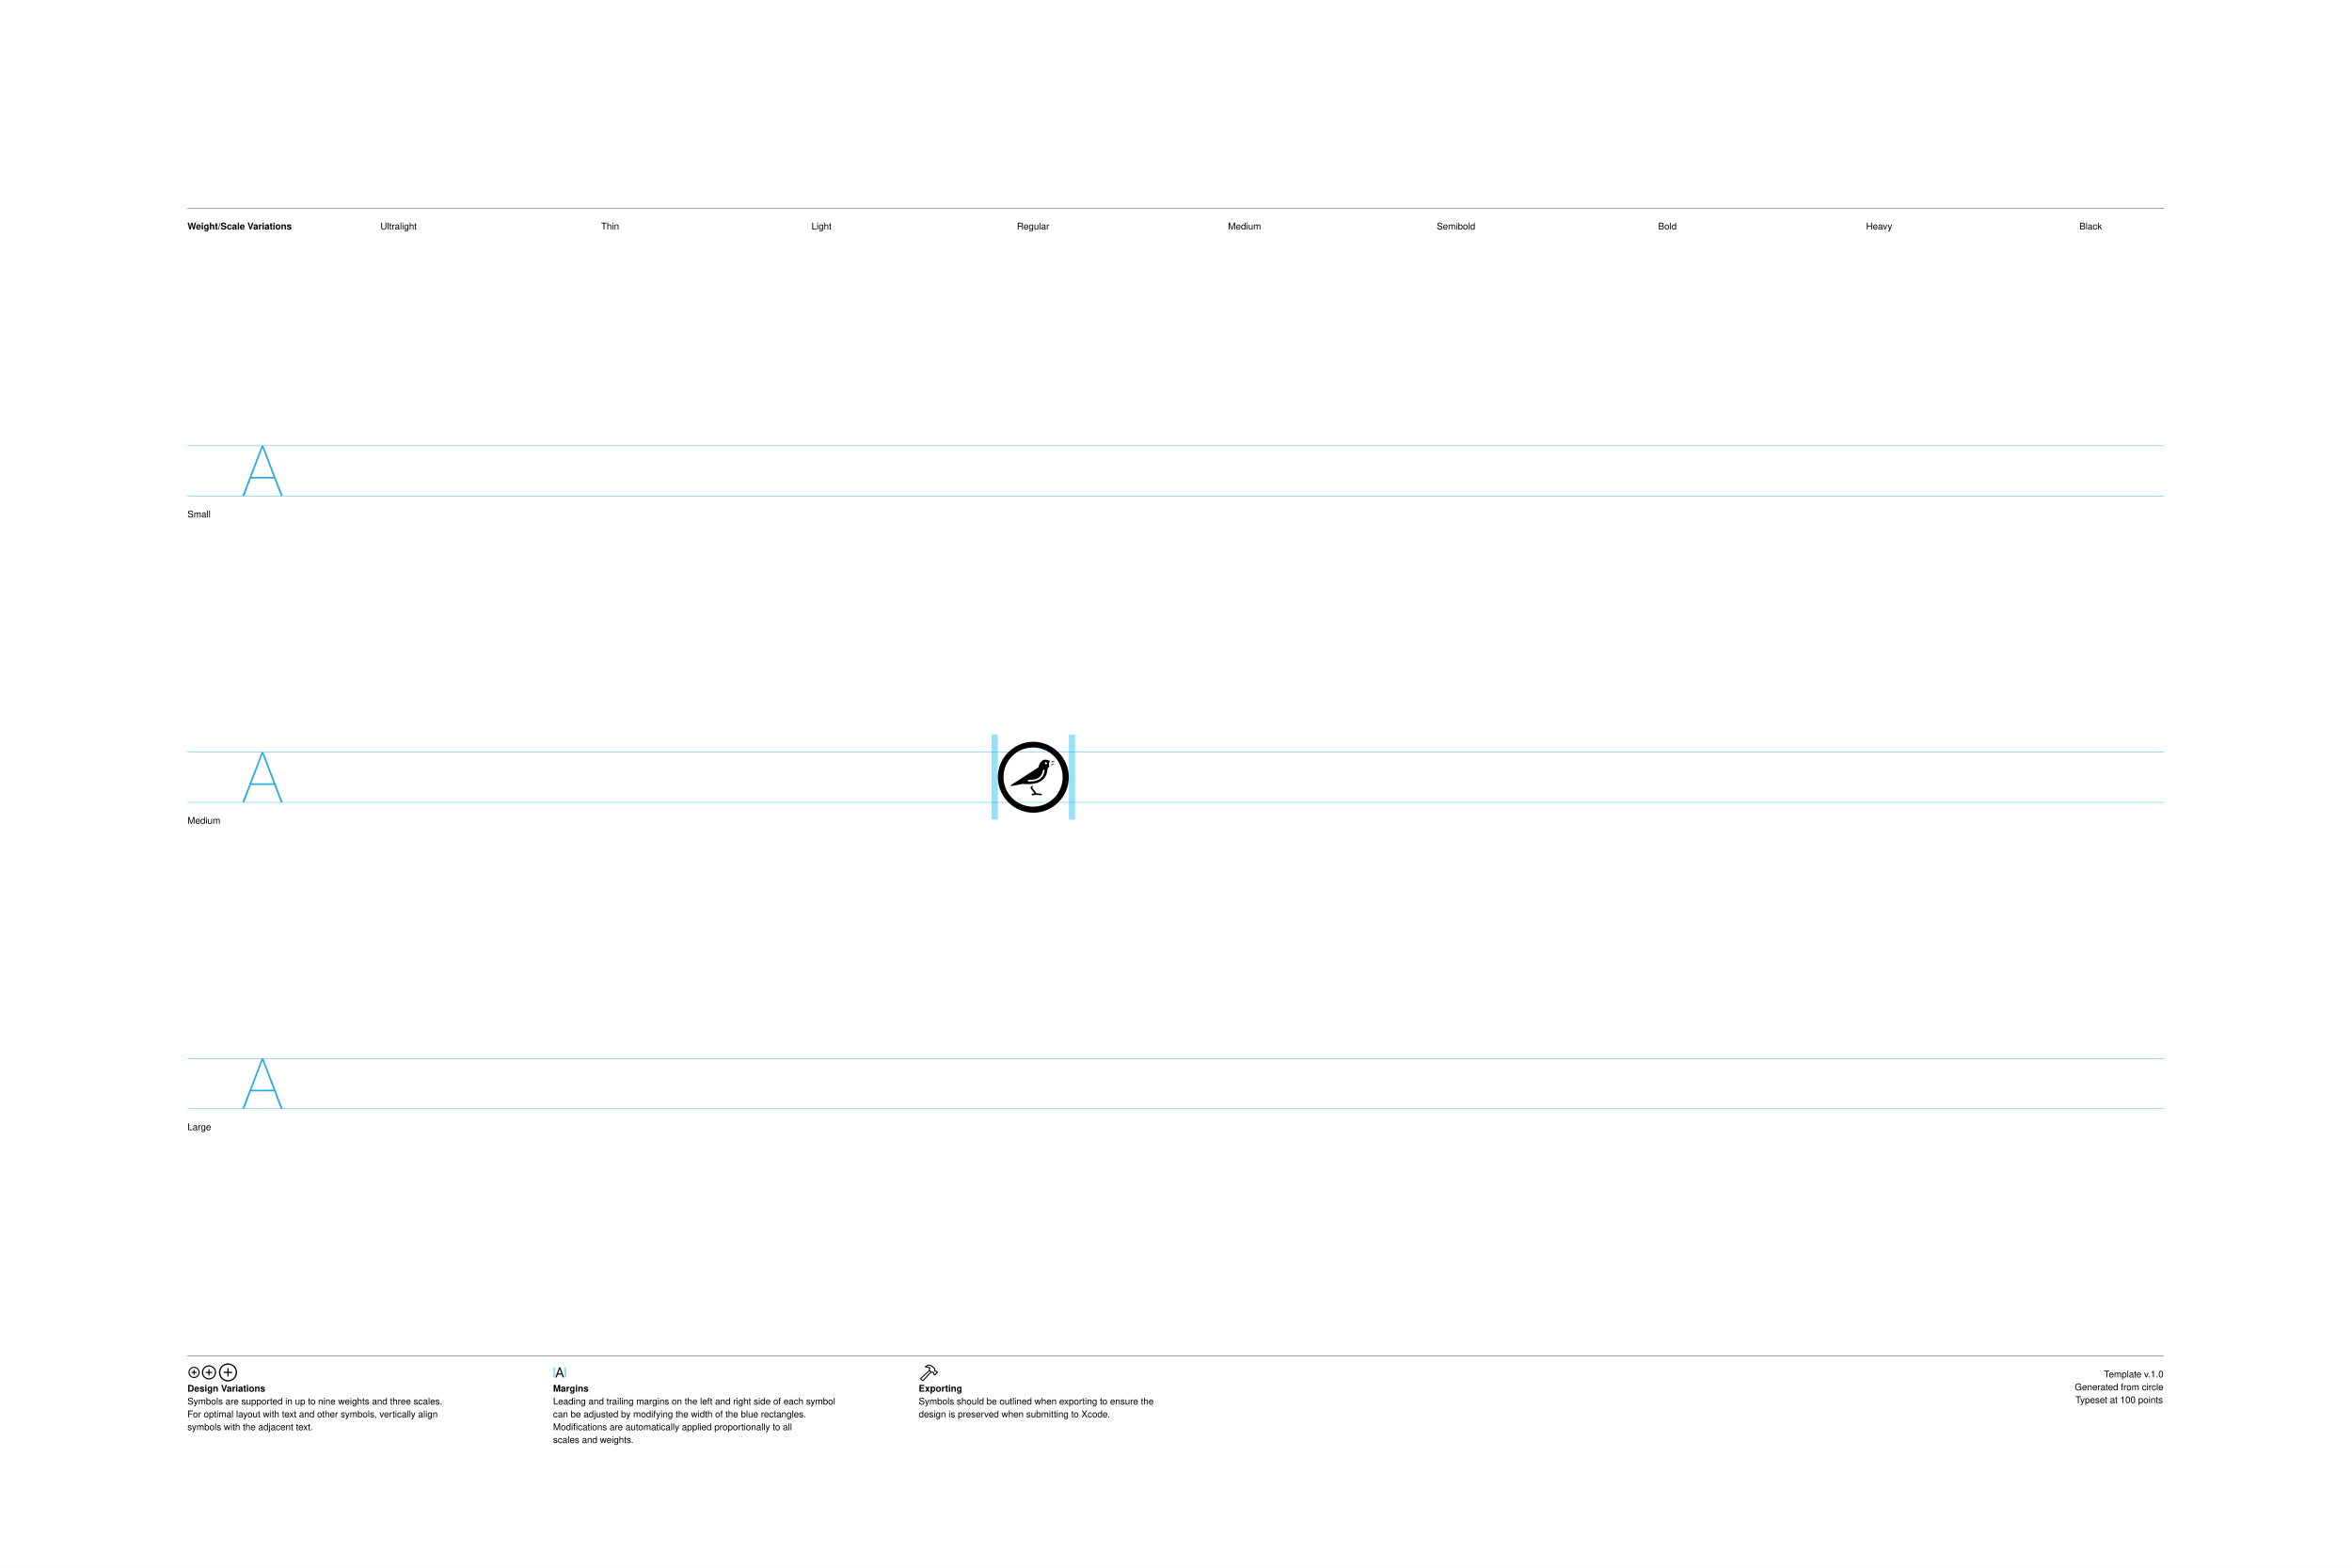
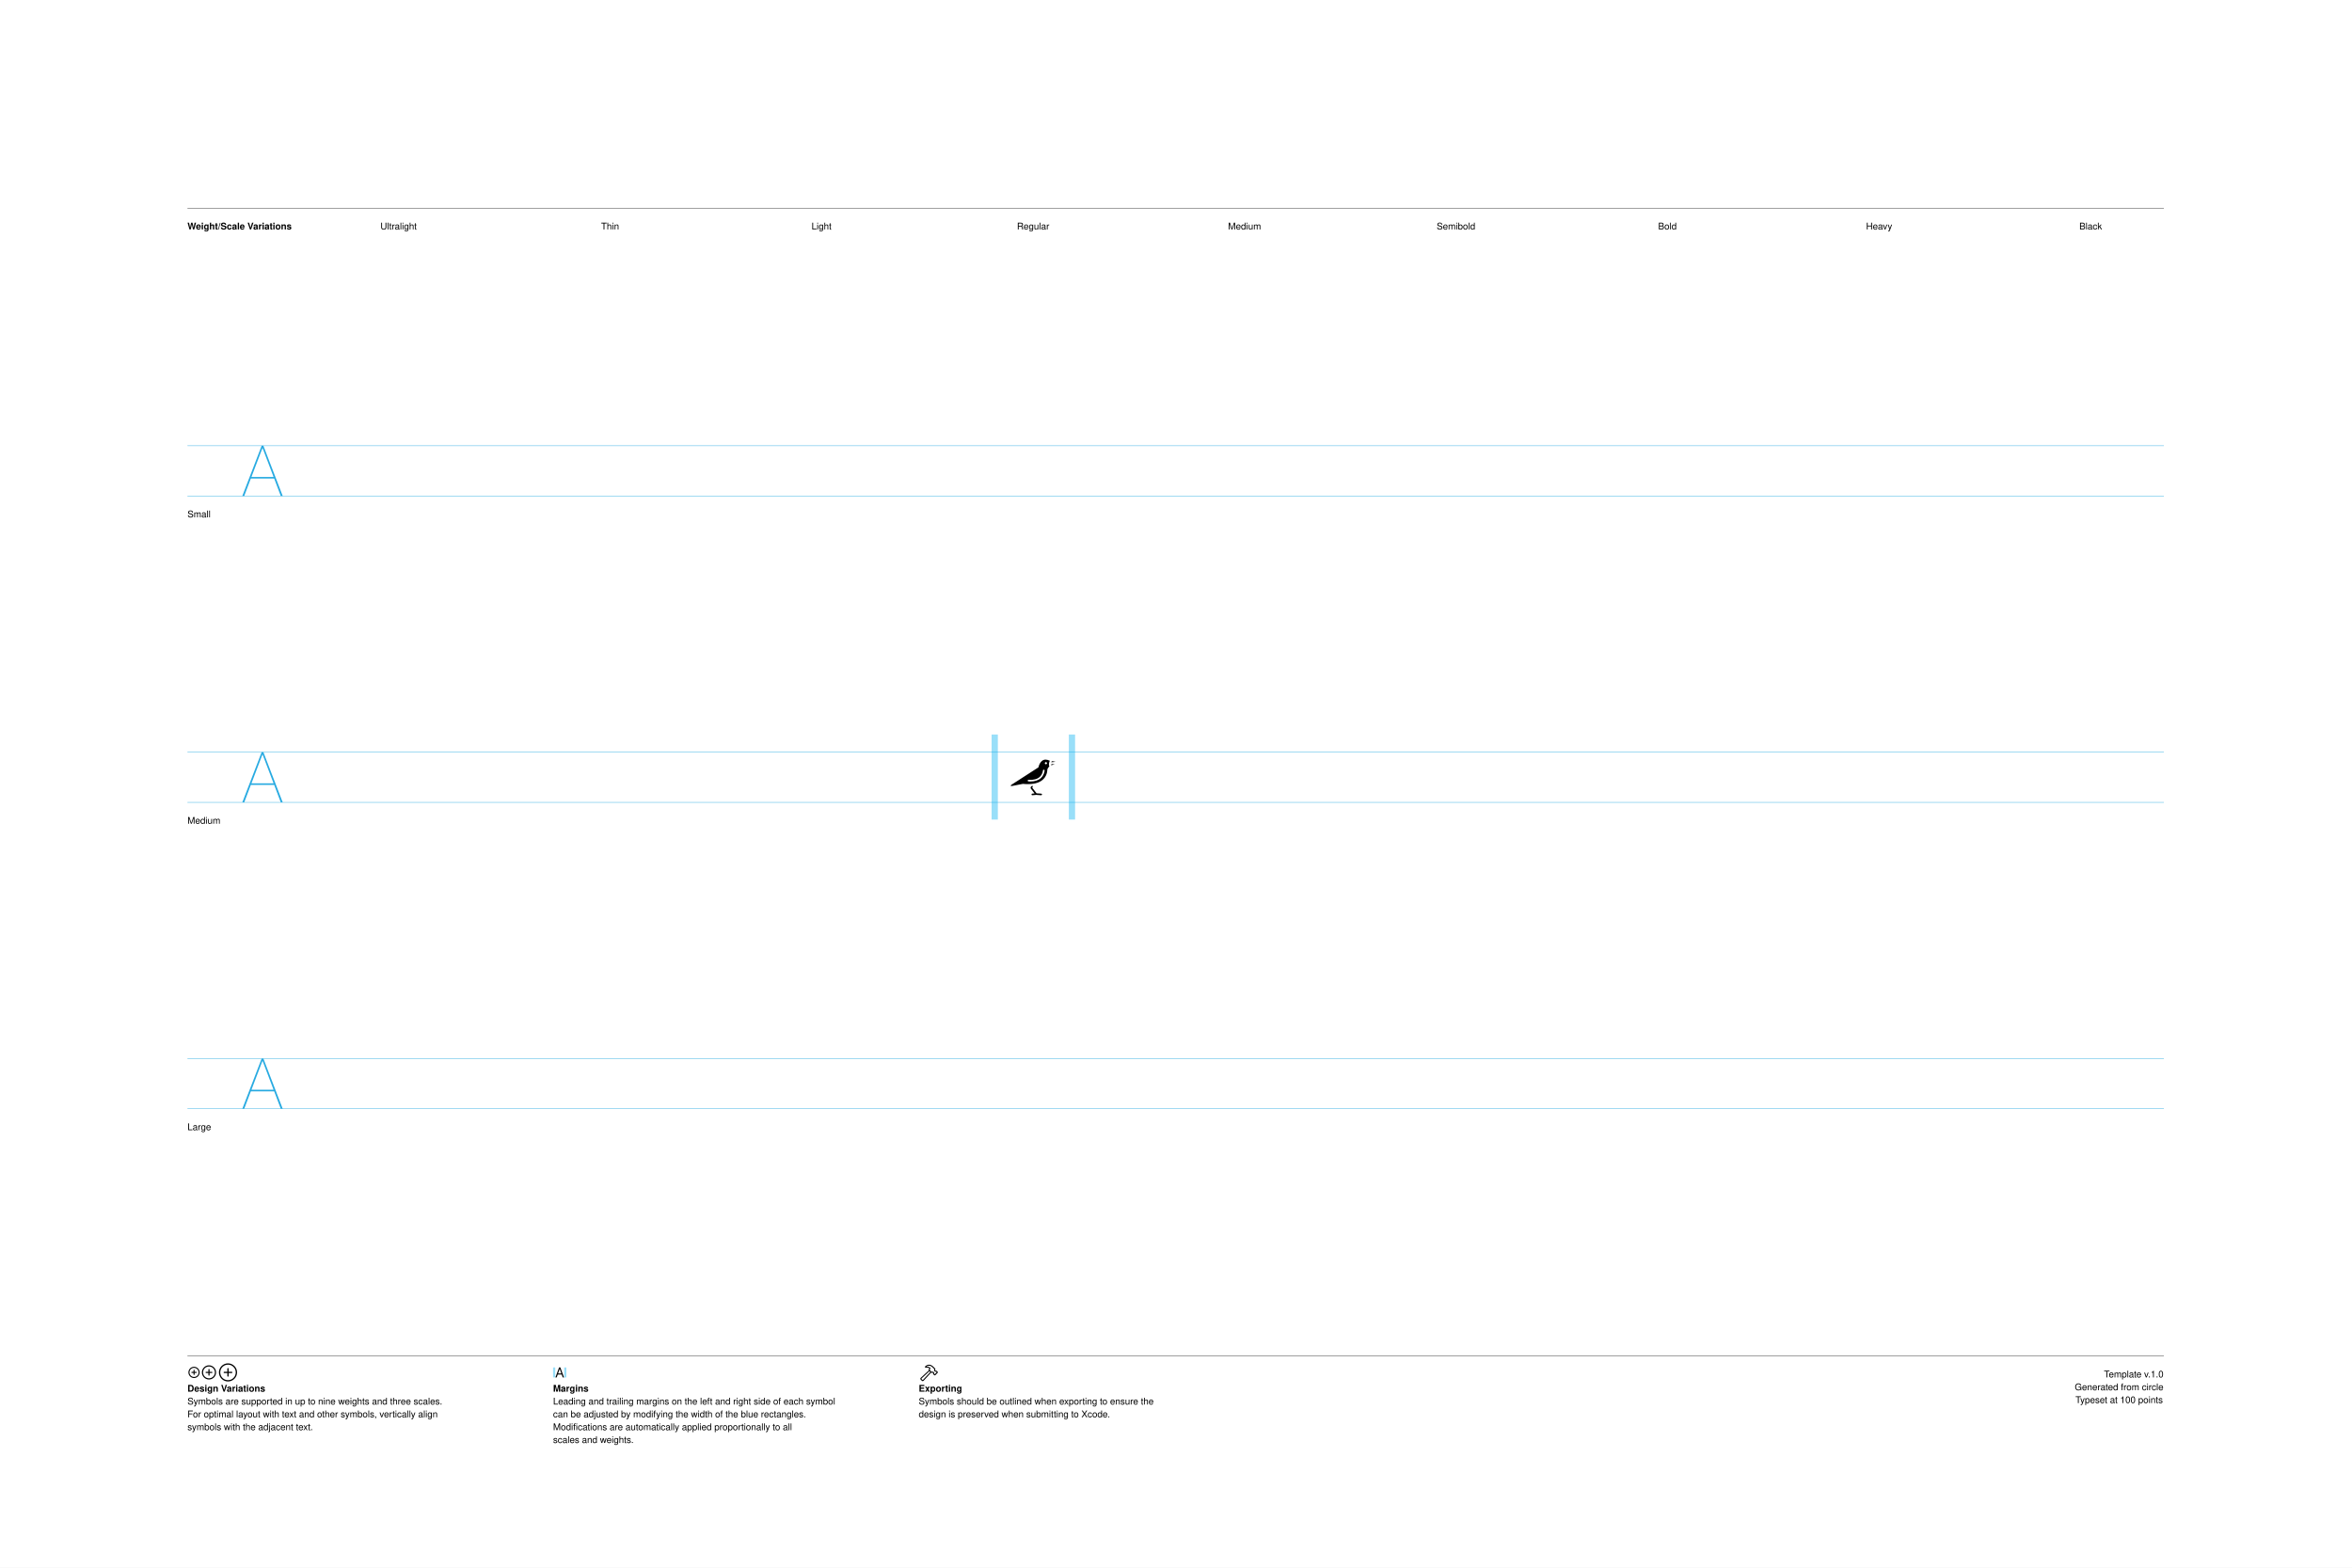
<svg xmlns="http://www.w3.org/2000/svg" width="3300px" height="2200px" viewBox="0 0 3300 2200" version="1.1">
  <g id="Page-1" stroke="none" stroke-width="1" fill="none" fill-rule="evenodd">
    <g id="filter">
      <g id="Notes">
        <rect id="artboard" fill="#FFFFFF" fill-rule="nonzero" x="0" y="0" width="3300" height="2200" />
        <line x1="263" y1="292" x2="3036" y2="292" id="Path" stroke="#000000" stroke-width="0.5" />
        <text id="Weight/Scale-Variations" fill="#000000" font-family="Helvetica-Bold, Helvetica" font-size="13" font-weight="bold">
          <tspan x="263" y="322">Weight/Scale Variations</tspan>
        </text>
        <text id="Ultralight" fill="#000000" font-family="Helvetica" font-size="13" font-weight="normal">
          <tspan x="533.711" y="322">Ultralight</tspan>
        </text>
        <text id="Thin" fill="#000000" font-family="Helvetica" font-size="13" font-weight="normal">
          <tspan x="843.422" y="322">Thin</tspan>
        </text>
        <text id="Light" fill="#000000" font-family="Helvetica" font-size="13" font-weight="normal">
          <tspan x="1138.63" y="322">Light</tspan>
        </text>
        <text id="Regular" fill="#000000" font-family="Helvetica" font-size="13" font-weight="normal">
          <tspan x="1426.84" y="322">Regular</tspan>
        </text>
        <text id="Medium" fill="#000000" font-family="Helvetica" font-size="13" font-weight="normal">
          <tspan x="1723.06" y="322">Medium</tspan>
        </text>
        <text id="Semibold" fill="#000000" font-family="Helvetica" font-size="13" font-weight="normal">
          <tspan x="2015.77" y="322">Semibold</tspan>
        </text>
        <text id="Bold" fill="#000000" font-family="Helvetica" font-size="13" font-weight="normal">
          <tspan x="2326.48" y="322">Bold</tspan>
        </text>
        <text id="Heavy" fill="#000000" font-family="Helvetica" font-size="13" font-weight="normal">
          <tspan x="2618.19" y="322">Heavy</tspan>
        </text>
        <text id="Black" fill="#000000" font-family="Helvetica" font-size="13" font-weight="normal">
          <tspan x="2917.4" y="322">Black</tspan>
        </text>
        <line x1="263" y1="1903" x2="3036" y2="1903" id="Path" stroke="#000000" stroke-width="0.5" />
        <g id="Group" transform="translate(264, 1918)" fill="#000000" fill-rule="nonzero">
          <path d="M8.248,15.83 C12.555,15.83 16.139,12.256 16.139,7.949 C16.139,3.643 12.545,0.068 8.238,0.068 C3.941,0.068 0.367,3.643 0.367,7.949 C0.367,12.256 3.951,15.83 8.248,15.83 Z M8.248,14.346 C4.703,14.346 1.871,11.504 1.871,7.949 C1.871,4.394 4.693,1.553 8.238,1.553 C11.793,1.553 14.635,4.394 14.645,7.949 C14.654,11.504 11.803,14.346 8.248,14.346 Z M8.229,11.572 C8.697,11.572 8.971,11.26 8.971,10.742 L8.971,8.682 L11.197,8.682 C11.695,8.682 12.037,8.428 12.037,7.959 C12.037,7.48 11.715,7.217 11.197,7.217 L8.971,7.217 L8.971,4.99 C8.971,4.473 8.697,4.15 8.229,4.15 C7.76,4.15 7.506,4.492 7.506,4.99 L7.506,7.217 L5.299,7.217 C4.781,7.217 4.449,7.48 4.449,7.959 C4.449,8.428 4.801,8.682 5.299,8.682 L7.506,8.682 L7.506,10.742 C7.506,11.24 7.76,11.572 8.229,11.572 Z" id="Shape" />
        </g>
        <g id="Group" transform="translate(282.506, 1915)" fill="#000000" fill-rule="nonzero">
          <path d="M10.709,20.91 C16.158,20.91 20.67,16.398 20.67,10.949 C20.67,5.51 16.148,0.988 10.699,0.988 C5.26,0.988 0.748,5.51 0.748,10.949 C0.748,16.398 5.27,20.91 10.709,20.91 Z M10.709,19.25 C6.1,19.25 2.418,15.559 2.418,10.949 C2.418,6.35 6.09,2.648 10.699,2.648 C15.309,2.648 19,6.35 19.01,10.949 C19.02,15.559 15.318,19.25 10.709,19.25 Z M10.69,15.588 C11.207,15.588 11.52,15.227 11.52,14.66 L11.52,11.77 L14.576,11.77 C15.123,11.77 15.504,11.486 15.504,10.969 C15.504,10.441 15.143,10.139 14.576,10.139 L11.52,10.139 L11.52,7.072 C11.52,6.496 11.207,6.144 10.69,6.144 C10.172,6.144 9.879,6.516 9.879,7.072 L9.879,10.139 L6.832,10.139 C6.266,10.139 5.895,10.441 5.895,10.969 C5.895,11.486 6.285,11.77 6.832,11.77 L9.879,11.77 L9.879,14.66 C9.879,15.207 10.172,15.588 10.69,15.588 Z" id="Shape" />
        </g>
        <g id="Group" transform="translate(306.924, 1913)" fill="#000000" fill-rule="nonzero">
          <path d="M12.971,25.674 C19.934,25.674 25.695,19.922 25.695,12.959 C25.695,5.996 19.924,0.244 12.961,0.244 C6.008,0.244 0.256,5.996 0.256,12.959 C0.256,19.922 6.018,25.674 12.971,25.674 Z M12.971,23.857 C6.936,23.857 2.082,18.994 2.082,12.959 C2.082,6.924 6.926,2.061 12.961,2.061 C19.006,2.061 23.859,6.924 23.869,12.959 C23.879,18.994 19.016,23.857 12.971,23.857 Z M12.951,18.936 C13.518,18.936 13.869,18.545 13.869,17.939 L13.869,13.867 L18.107,13.867 C18.693,13.867 19.113,13.535 19.113,12.979 C19.113,12.402 18.723,12.061 18.107,12.061 L13.869,12.061 L13.869,7.812 C13.869,7.197 13.518,6.807 12.951,6.807 C12.385,6.807 12.062,7.217 12.062,7.812 L12.062,12.061 L7.834,12.061 C7.219,12.061 6.809,12.402 6.809,12.979 C6.809,13.535 7.238,13.867 7.834,13.867 L12.062,13.867 L12.062,17.939 C12.062,18.525 12.385,18.936 12.951,18.936 Z" id="Shape" />
        </g>
        <text id="Design-Variations" fill="#000000" font-family="Helvetica-Bold, Helvetica" font-size="13" font-weight="bold">
          <tspan x="263" y="1953">Design Variations</tspan>
        </text>
        <text id="Symbols-are-supported-in-up-to-nine-weights-and-three-scales." fill="#000000" font-family="Helvetica" font-size="13" font-weight="normal">
          <tspan x="263" y="1971">Symbols are supported in up to nine weights and three scales.</tspan>
        </text>
        <text id="For-optimal-layout-with-text-and-other-symbols,-vertically-align" fill="#000000" font-family="Helvetica" font-size="13" font-weight="normal">
          <tspan x="263" y="1989">For optimal layout with text and other symbols, vertically align</tspan>
        </text>
        <text id="symbols-with-the-adjacent-text." fill="#000000" font-family="Helvetica" font-size="13" font-weight="normal">
          <tspan x="263" y="2007">symbols with the adjacent text.</tspan>
        </text>
        <rect id="Rectangle" fill="#00AEEF" fill-rule="nonzero" opacity="0.4" x="776" y="1919" width="3" height="14" />
        <g id="Group" transform="translate(779, 1918)" fill="#000000" fill-rule="nonzero">
          <path d="M10.527,15 L12.373,15 L7.178,0.908 L5.439,0.908 L0.244,15 L2.09,15 L3.506,10.967 L9.111,10.967 L10.527,15 Z M6.279,3.047 L6.338,3.047 L8.594,9.473 L4.023,9.473 L6.279,3.047 Z" id="Shape" />
        </g>
        <rect id="Rectangle" fill="#00AEEF" fill-rule="nonzero" opacity="0.4" x="791.617" y="1919" width="3" height="14" />
        <text id="Margins" fill="#000000" font-family="Helvetica-Bold, Helvetica" font-size="13" font-weight="bold">
          <tspan x="776" y="1953">Margins</tspan>
        </text>
        <text id="Leading-and-trailing-margins-on-the-left-and-right-side-of-each-symbol" fill="#000000" font-family="Helvetica" font-size="13" font-weight="normal">
          <tspan x="776" y="1971">Leading and trailing margins on the left and right side of each symbol</tspan>
        </text>
        <text id="can-be-adjusted-by-modifying-the-width-of-the-blue-rectangles." fill="#000000" font-family="Helvetica" font-size="13" font-weight="normal">
          <tspan x="776" y="1989">can be adjusted by modifying the width of the blue rectangles.</tspan>
        </text>
        <text id="Modifications-are-automatically-applied-proportionally-to-all" fill="#000000" font-family="Helvetica" font-size="13" font-weight="normal">
          <tspan x="776" y="2007">Modifications are automatically applied proportionally to all</tspan>
        </text>
        <text id="scales-and-weights." fill="#000000" font-family="Helvetica" font-size="13" font-weight="normal">
          <tspan x="776" y="2025">scales and weights.</tspan>
        </text>
        <g id="Group" transform="translate(1291, 1915)" fill="#000000" fill-rule="nonzero">
          <path d="M0.832,21.115 L2.375,22.658 C3.225,23.488 4.191,23.42 5.061,22.463 L15.275,11.34 C15.705,11.633 16.096,11.623 16.564,11.525 L17.609,11.311 L18.303,12.004 L18.254,12.521 C18.186,13.049 18.352,13.469 18.85,13.967 L19.66,14.777 C20.168,15.285 20.822,15.314 21.301,14.836 L24.553,11.584 C25.031,11.105 25.012,10.451 24.504,9.943 L23.684,9.123 C23.186,8.625 22.775,8.449 22.238,8.527 L21.711,8.586 L21.057,7.922 L21.34,6.779 C21.486,6.213 21.34,5.744 20.715,5.139 L18.303,2.746 C14.758,-0.779 10.227,-0.672 7.111,2.463 C6.691,2.893 6.643,3.478 6.916,3.908 C7.15,4.279 7.629,4.504 8.273,4.338 C9.787,3.957 11.301,4.074 12.785,5.08 L12.16,6.662 C11.926,7.248 11.945,7.727 12.18,8.166 L1.018,18.439 C0.08,19.309 -0.027,20.256 0.832,21.115 Z M8.674,2.853 C11.34,0.861 14.65,1.174 17.053,3.586 L19.68,6.193 C19.914,6.428 19.943,6.613 19.885,6.906 L19.504,8.469 L21.076,10.041 L22.043,9.953 C22.326,9.924 22.414,9.943 22.639,10.168 L23.264,10.793 L20.51,13.537 L19.885,12.922 C19.66,12.697 19.641,12.6 19.67,12.316 L19.758,11.359 L18.195,9.797 L16.574,10.109 C16.291,10.168 16.145,10.168 15.91,9.924 L13.732,7.746 C13.508,7.512 13.479,7.375 13.605,7.053 L14.553,4.777 C12.951,3.244 10.842,2.394 8.801,3.049 C8.713,3.078 8.645,3.059 8.615,3.019 C8.586,2.971 8.586,2.922 8.674,2.853 Z M2.102,20.412 C1.613,19.914 1.789,19.611 2.121,19.309 L13.078,9.191 L14.309,10.422 L4.152,21.35 C3.85,21.682 3.469,21.779 3.068,21.379 L2.102,20.412 Z" id="Shape" />
        </g>
        <text id="Exporting" fill="#000000" font-family="Helvetica-Bold, Helvetica" font-size="13" font-weight="bold">
          <tspan x="1289" y="1953">Exporting</tspan>
        </text>
        <text id="Symbols-should-be-outlined-when-exporting-to-ensure-the" fill="#000000" font-family="Helvetica" font-size="13" font-weight="normal">
          <tspan x="1289" y="1971">Symbols should be outlined when exporting to ensure the</tspan>
        </text>
        <text id="design-is-preserved-when-submitting-to-Xcode." fill="#000000" font-family="Helvetica" font-size="13" font-weight="normal">
          <tspan x="1289" y="1989">design is preserved when submitting to Xcode.</tspan>
        </text>
        <text id="Template-v.1.0" fill="#000000" font-family="Helvetica" font-size="13" font-weight="normal">
          <tspan x="2952" y="1933">Template v.1.0</tspan>
        </text>
        <text id="Generated-from-circle" fill="#000000" font-family="Helvetica" font-size="13" font-weight="normal">
          <tspan x="2911" y="1951">Generated from circle</tspan>
        </text>
        <text id="Typeset-at-100-points" fill="#000000" font-family="Helvetica" font-size="13" font-weight="normal">
          <tspan x="2912" y="1969">Typeset at 100 points</tspan>
        </text>
        <text id="Small" fill="#000000" font-family="Helvetica" font-size="13" font-weight="normal">
          <tspan x="263" y="726">Small</tspan>
        </text>
        <text id="Medium" fill="#000000" font-family="Helvetica" font-size="13" font-weight="normal">
          <tspan x="263" y="1156">Medium</tspan>
        </text>
        <text id="Large" fill="#000000" font-family="Helvetica" font-size="13" font-weight="normal">
          <tspan x="263" y="1586">Large</tspan>
        </text>
      </g>
      <g id="Guides" transform="translate(263, 625)">
        <g id="H-reference" transform="translate(76, 0)" fill="#27AAE1" fill-rule="nonzero">
          <path d="M54.932,71 L57.666,71 L30.566,0.541 L28.076,0.541 L0.977,71 L3.662,71 L12.94,46.537 L45.703,46.537 L54.932,71 Z M29.199,3.91 L29.443,3.91 L44.824,44.291 L13.818,44.291 L29.199,3.91 Z" id="Shape" />
        </g>
        <line x1="0" y1="71" x2="2773" y2="71" id="Baseline-S" stroke="#27AAE1" stroke-width="0.577" />
        <line x1="0" y1="0.541" x2="2773" y2="0.541" id="Capline-S" stroke="#27AAE1" stroke-width="0.577" />
        <g id="H-reference" transform="translate(76, 430)" fill="#27AAE1" fill-rule="nonzero">
          <path d="M54.932,71 L57.666,71 L30.566,0.541 L28.076,0.541 L0.977,71 L3.662,71 L12.94,46.537 L45.703,46.537 L54.932,71 Z M29.199,3.91 L29.443,3.91 L44.824,44.291 L13.818,44.291 L29.199,3.91 Z" id="Shape" />
        </g>
        <line x1="0" y1="501" x2="2773" y2="501" id="Baseline-M" stroke="#27AAE1" stroke-width="0.577" />
        <line x1="0" y1="430.54" x2="2773" y2="430.54" id="Capline-M" stroke="#27AAE1" stroke-width="0.577" />
        <g id="H-reference" transform="translate(76, 860)" fill="#27AAE1" fill-rule="nonzero">
          <path d="M54.932,71 L57.666,71 L30.566,0.541 L28.076,0.541 L0.977,71 L3.662,71 L12.94,46.537 L45.703,46.537 L54.932,71 Z M29.199,3.91 L29.443,3.91 L44.824,44.291 L13.818,44.291 L29.199,3.91 Z" id="Shape" />
        </g>
        <line x1="0" y1="931" x2="2773" y2="931" id="Baseline-L" stroke="#27AAE1" stroke-width="0.577" />
        <line x1="0" y1="860.54" x2="2773" y2="860.54" id="Capline-L" stroke="#27AAE1" stroke-width="0.577" />
        <rect id="left-margin" fill="#00AEEF" fill-rule="nonzero" opacity="0.4" x="1128.3" y="405.79" width="8.74" height="119.336" />
        <rect id="right-margin" fill="#00AEEF" fill-rule="nonzero" opacity="0.4" x="1236.65" y="405.79" width="8.74" height="119.336" />
      </g>
      <g id="Symbols" transform="translate(1399, 1040)" fill="#000000" fill-rule="nonzero">
        <g id="Regular-M" transform="translate(0.3, 0)">
-           <path d="M50.545,100.551 C77.791,100.551 100.35,77.992 100.35,50.746 C100.35,23.549 77.742,0.941 50.496,0.941 C23.299,0.941 0.74,23.549 0.74,50.746 C0.74,77.992 23.348,100.551 50.545,100.551 Z M50.155,92.008 C27.108,92.008 8.7,73.551 8.7,50.504 C8.7,27.506 27.059,9 50.106,9 C73.153,9 91.61,27.506 91.659,50.504 C91.708,73.551 73.202,92.008 50.155,92.008 Z" id="Shape" />
          <g id="np_bird_703138_000000" transform="translate(18.7, 26)">
            <path d="M57,3.767 C58.543,3.517 60.781,3.214 63,3.102 C60.791,2.44 58.746,2.274 57.753,2.233 C57.536,2.592 57.251,3.126 57,3.767 L57,3.767 Z" id="Path" />
            <path d="M62,5.799 C60.139,5.968 58.285,6.264 57.006,6.506 C56.982,7.066 57.028,7.638 57.192,8.201 C58.716,7.211 60.41,6.419 62,5.799 L62,5.799 Z" id="Path" />
            <path d="M28.371,40.705 L28.506,40.878 C28.511,40.958 28.608,40.968 28.616,41.022 C28.628,41.015 28.623,41.019 28.616,41.022 L33.561,47.424 L30.295,47.734 C29.971,47.778 29.302,47.984 29.302,48.916 C29.302,50.087 30.544,49.985 30.557,49.983 L35.74,49.493 L42.634,50 C42.634,50 43.912,50.027 43.996,48.894 C44.066,47.951 43.118,47.773 42.799,47.741 L36.331,47.266 L30.607,39.834 C30.28,39.424 30.327,39.142 30.397,39.003 C30.42,38.973 30.432,38.904 30.455,38.872 C30.457,38.87 30.45,38.835 30.45,38.835 C30.722,38.511 31.021,37.994 31.348,37.432 C31.682,36.858 30.754,37.021 30.754,37.021 L30.766,37.024 C30.233,37.083 29.694,37.14 29.145,37.18 C29.142,37.175 27.211,39.204 28.371,40.705 L28.371,40.705 Z" id="Path" />
            <path d="M49.021,0 C41.27,0 39.118,10.288 39.098,10.39 L39.002,10.86 L38.597,11.123 L1.28,35.2 C-2.254,37.705 2.65,36.864 2.65,36.864 L16.961,34.074 L17.134,34.034 C19.662,34.3 22.094,34.377 24.362,34.377 L24.367,34.377 C34.177,34.377 41.512,31.984 46.172,27.156 C51.768,21.356 51.478,14.031 51.476,13.956 L51.466,13.767 L51.526,13.578 C52.017,12.036 53.021,10.698 54.298,9.551 C52.969,6.472 54.172,3.241 55,1.597 C52.828,0.54 50.821,0 49.021,0 L49.021,0 Z M42.415,25.888 C38.886,29.104 33.907,30.724 27.581,30.724 C26.843,30.724 26.088,30.699 25.312,30.656 C25.053,30.627 23.787,30.423 23.89,29.336 C23.968,28.512 24.713,28.373 25.182,28.368 C25.3,28.376 25.416,28.383 25.534,28.388 C25.549,28.391 25.559,28.393 25.559,28.393 L25.547,28.391 C32.263,28.756 37.411,27.358 40.857,24.217 C44.492,20.906 45.207,16.546 45.35,14.909 C45.444,14.653 45.66,14.347 46.133,14.24 L46.821,14.233 C47.661,14.399 47.631,15.203 47.634,15.163 C47.634,15.16 47.639,15.156 47.644,15.146 C47.465,17.165 46.599,22.075 42.415,25.888 L42.415,25.888 Z M49.484,6.505 C48.648,6.505 47.971,5.836 47.971,5.01 C47.971,4.184 48.648,3.517 49.484,3.517 C50.32,3.517 50.997,4.186 50.997,5.01 C50.997,5.836 50.32,6.505 49.484,6.505 Z" id="Shape" />
          </g>
        </g>
      </g>
    </g>
  </g>
</svg>
